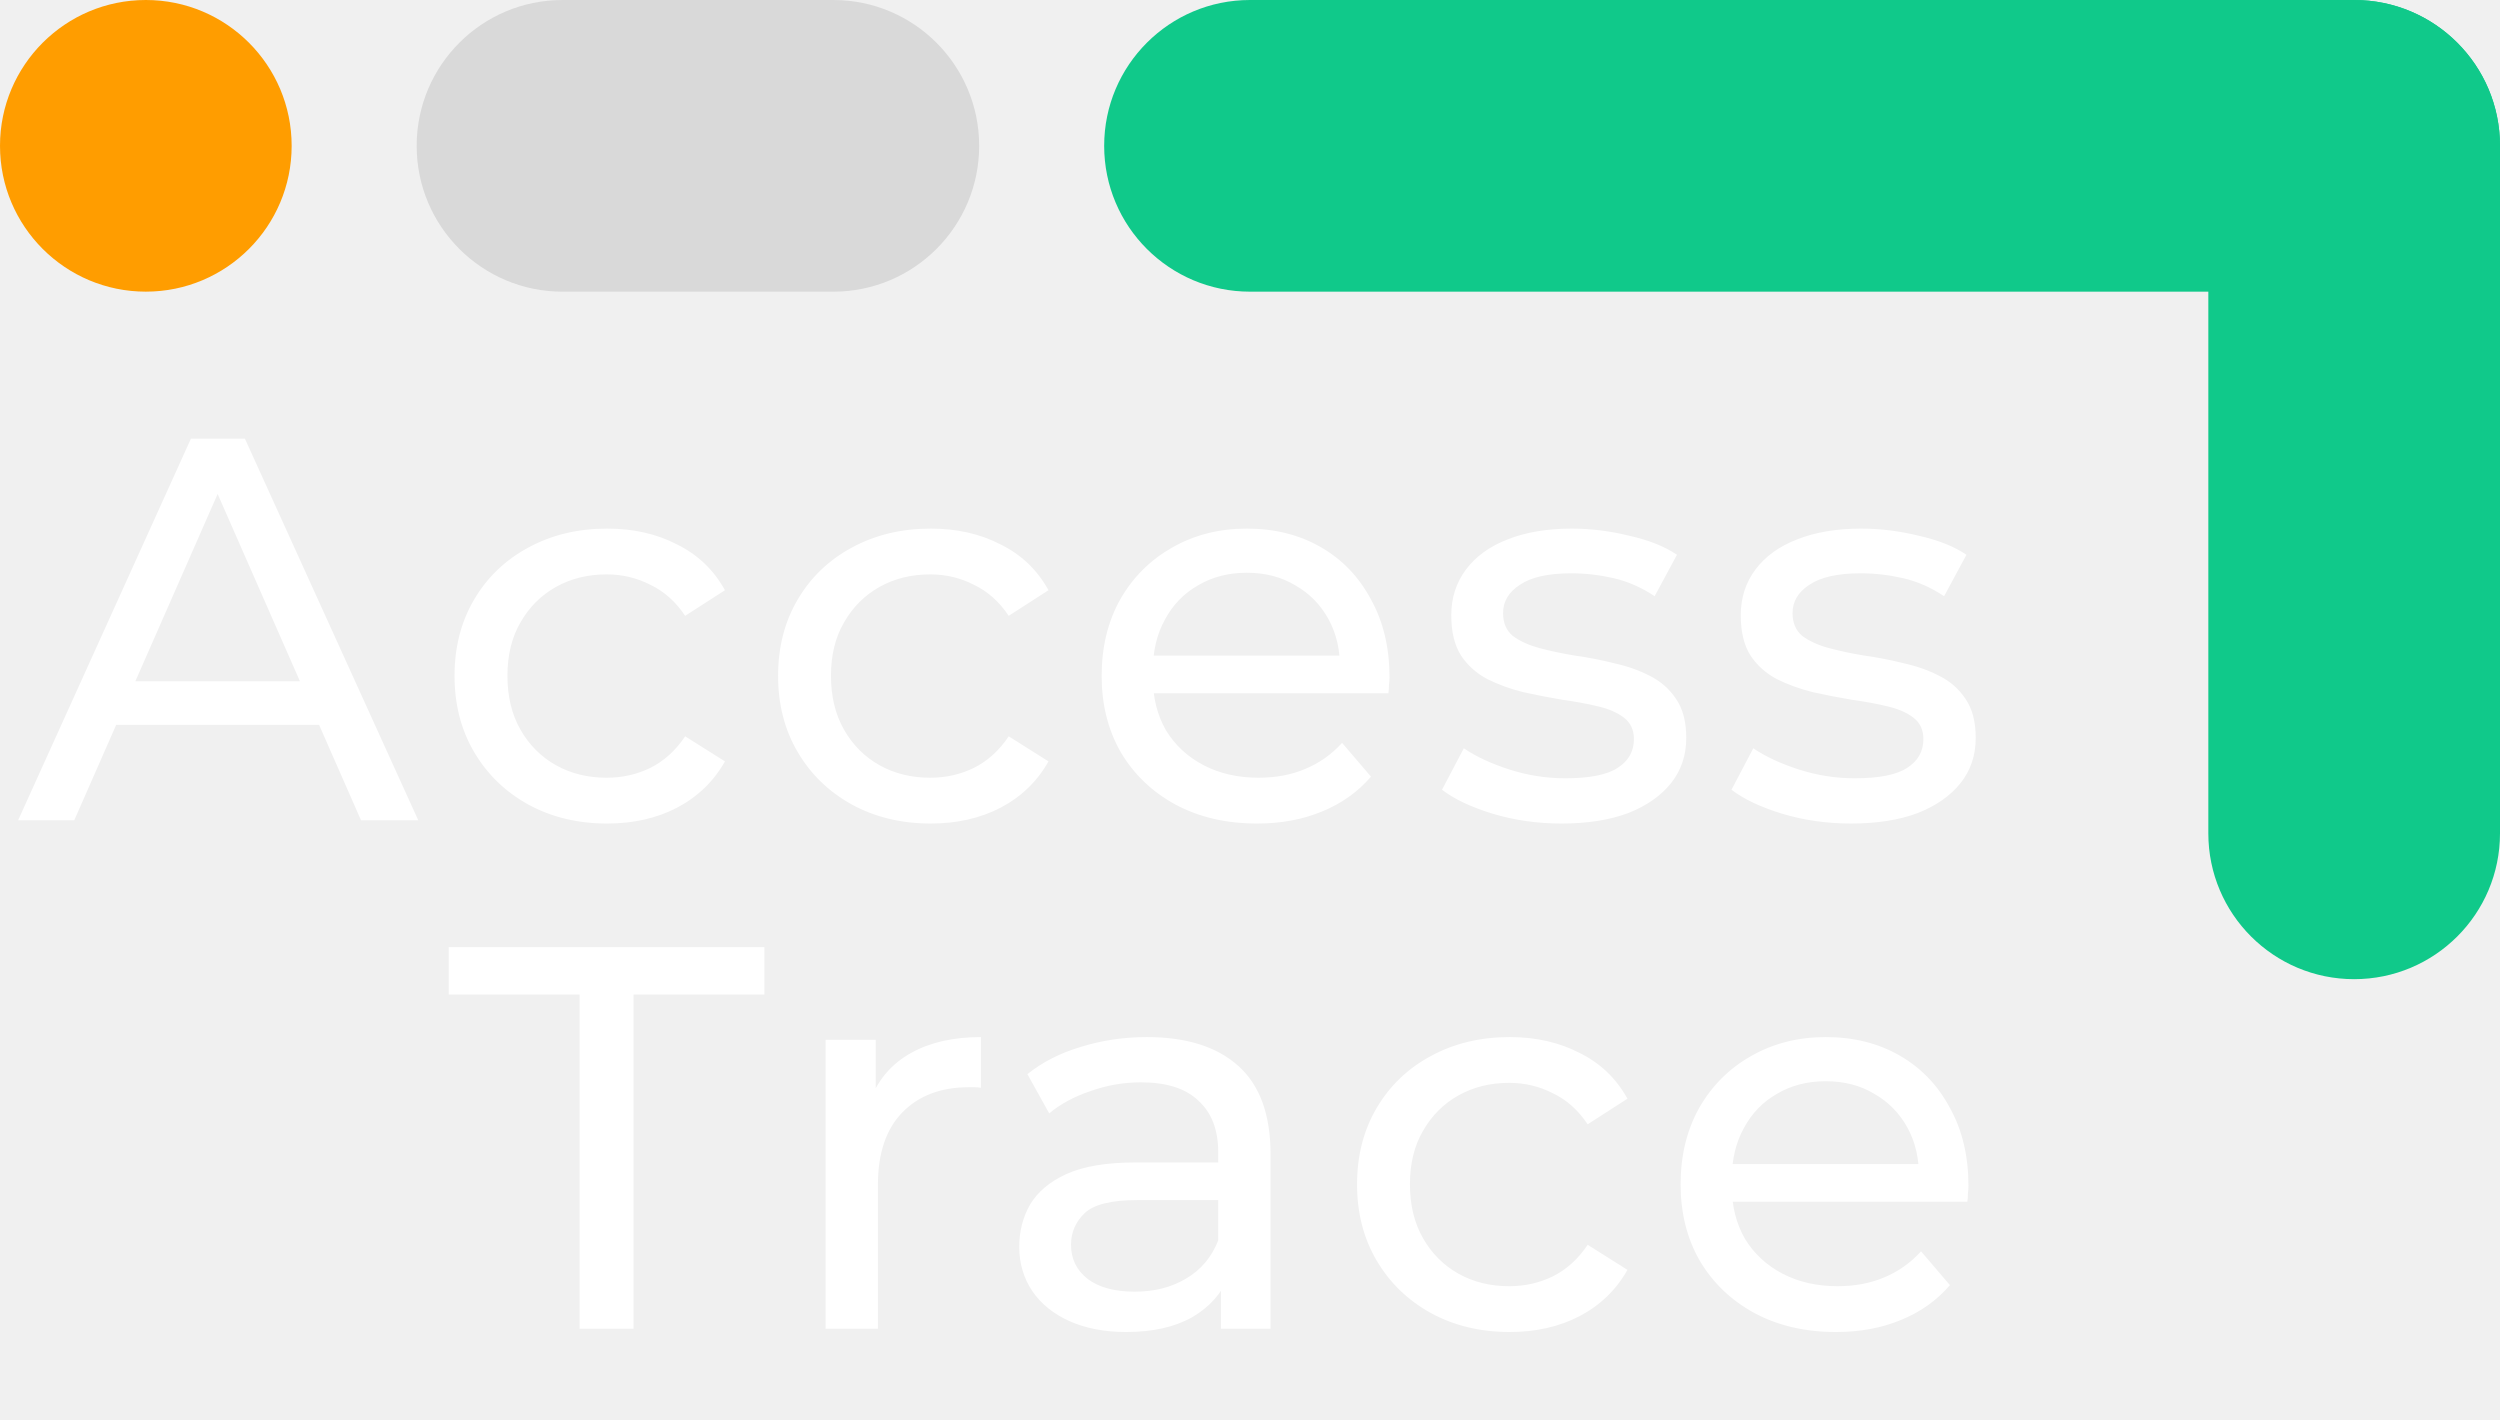
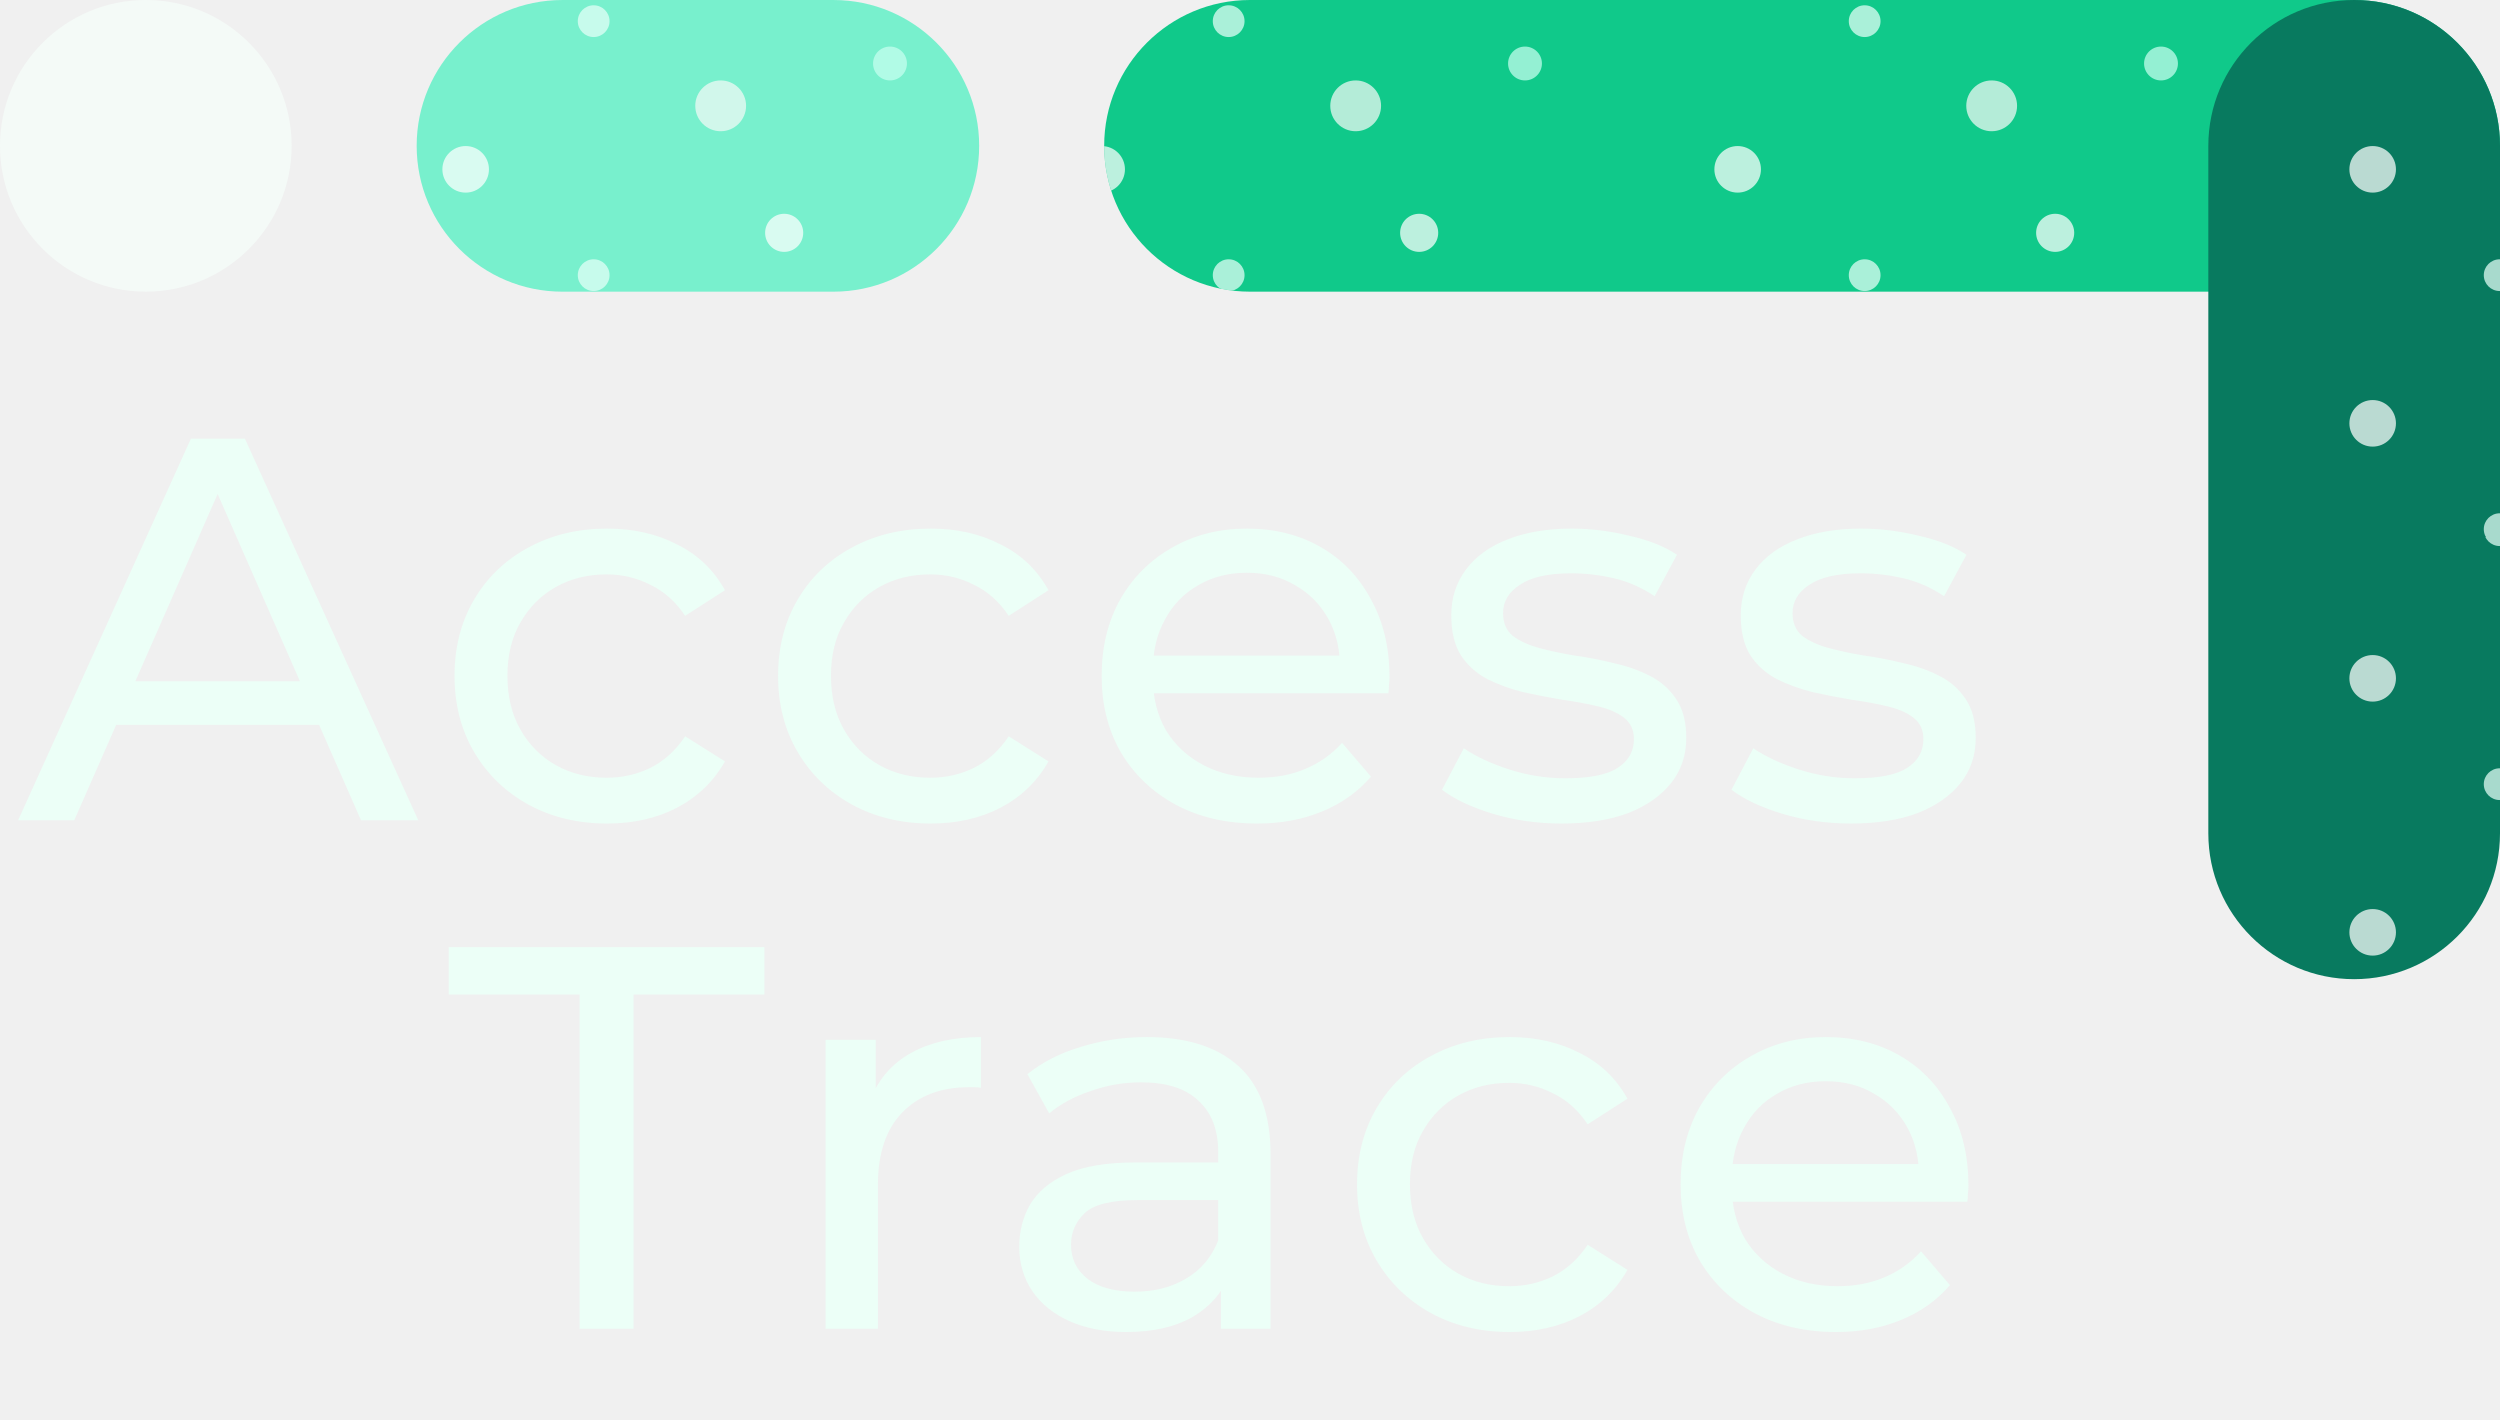
<svg xmlns="http://www.w3.org/2000/svg" width="118" height="67" viewBox="0 0 118 67" fill="none">
-   <rect x="52.117" width="65.883" height="13.767" rx="6.883" fill="#10C98A" />
-   <rect x="118" width="46.217" height="13.767" rx="6.883" transform="rotate(90 118 0)" fill="#10C98A" />
-   <rect x="46.217" width="13.767" height="26.55" rx="6.883" transform="rotate(90 46.2167 0)" fill="#D9D9D9" />
-   <circle cx="6.883" cy="6.883" r="6.883" fill="#FF9D00" />
-   <path d="M0.855 38.717L9.012 20.704H11.559L19.742 38.717H17.04L9.758 22.145H10.787L3.505 38.717H0.855ZM4.329 34.214L5.023 32.155H15.162L15.908 34.214H4.329ZM28.66 38.871C27.27 38.871 26.026 38.571 24.928 37.97C23.848 37.37 22.998 36.547 22.381 35.5C21.763 34.454 21.454 33.253 21.454 31.898C21.454 30.542 21.763 29.341 22.381 28.295C22.998 27.248 23.848 26.434 24.928 25.85C26.026 25.25 27.27 24.95 28.66 24.95C29.895 24.95 30.993 25.198 31.953 25.696C32.931 26.176 33.686 26.897 34.218 27.858L32.339 29.067C31.893 28.398 31.344 27.909 30.692 27.6C30.058 27.274 29.372 27.111 28.634 27.111C27.742 27.111 26.944 27.309 26.241 27.703C25.537 28.098 24.98 28.655 24.568 29.376C24.157 30.079 23.951 30.92 23.951 31.898C23.951 32.875 24.157 33.725 24.568 34.445C24.98 35.166 25.537 35.723 26.241 36.118C26.944 36.512 27.742 36.709 28.634 36.709C29.372 36.709 30.058 36.555 30.692 36.246C31.344 35.92 31.893 35.423 32.339 34.754L34.218 35.938C33.686 36.881 32.931 37.61 31.953 38.125C30.993 38.622 29.895 38.871 28.66 38.871ZM43.931 38.871C42.542 38.871 41.298 38.571 40.2 37.97C39.119 37.37 38.27 36.547 37.653 35.5C37.035 34.454 36.726 33.253 36.726 31.898C36.726 30.542 37.035 29.341 37.653 28.295C38.27 27.248 39.119 26.434 40.2 25.85C41.298 25.25 42.542 24.95 43.931 24.95C45.166 24.95 46.264 25.198 47.225 25.696C48.203 26.176 48.958 26.897 49.489 27.858L47.611 29.067C47.165 28.398 46.616 27.909 45.964 27.6C45.329 27.274 44.643 27.111 43.906 27.111C43.014 27.111 42.216 27.309 41.513 27.703C40.809 28.098 40.252 28.655 39.84 29.376C39.428 30.079 39.222 30.92 39.222 31.898C39.222 32.875 39.428 33.725 39.84 34.445C40.252 35.166 40.809 35.723 41.513 36.118C42.216 36.512 43.014 36.709 43.906 36.709C44.643 36.709 45.329 36.555 45.964 36.246C46.616 35.92 47.165 35.423 47.611 34.754L49.489 35.938C48.958 36.881 48.203 37.61 47.225 38.125C46.264 38.622 45.166 38.871 43.931 38.871ZM59.332 38.871C57.873 38.871 56.587 38.571 55.472 37.97C54.374 37.37 53.516 36.547 52.898 35.5C52.298 34.454 51.998 33.253 51.998 31.898C51.998 30.542 52.289 29.341 52.873 28.295C53.473 27.248 54.288 26.434 55.317 25.85C56.364 25.25 57.539 24.95 58.843 24.95C60.164 24.95 61.33 25.241 62.342 25.825C63.355 26.408 64.144 27.231 64.71 28.295C65.293 29.341 65.585 30.568 65.585 31.975C65.585 32.078 65.576 32.198 65.559 32.335C65.559 32.472 65.55 32.601 65.533 32.721H53.928V30.945H64.246L63.243 31.563C63.26 30.688 63.08 29.908 62.703 29.221C62.325 28.535 61.802 28.003 61.133 27.626C60.481 27.231 59.718 27.034 58.843 27.034C57.985 27.034 57.222 27.231 56.553 27.626C55.883 28.003 55.36 28.544 54.983 29.247C54.605 29.933 54.417 30.722 54.417 31.614V32.026C54.417 32.935 54.623 33.75 55.034 34.471C55.463 35.174 56.055 35.723 56.81 36.118C57.565 36.512 58.431 36.709 59.409 36.709C60.215 36.709 60.944 36.572 61.596 36.298C62.265 36.023 62.848 35.612 63.346 35.063L64.71 36.658C64.092 37.379 63.32 37.928 62.394 38.305C61.485 38.682 60.464 38.871 59.332 38.871ZM73.698 38.871C72.566 38.871 71.485 38.717 70.456 38.408C69.444 38.099 68.646 37.722 68.063 37.276L69.092 35.32C69.675 35.715 70.396 36.049 71.254 36.324C72.111 36.598 72.986 36.735 73.878 36.735C75.028 36.735 75.851 36.572 76.349 36.246C76.863 35.92 77.121 35.466 77.121 34.883C77.121 34.454 76.966 34.119 76.657 33.879C76.349 33.639 75.937 33.459 75.422 33.339C74.925 33.218 74.367 33.116 73.75 33.03C73.132 32.927 72.514 32.807 71.897 32.669C71.279 32.515 70.713 32.309 70.199 32.052C69.684 31.777 69.272 31.409 68.963 30.945C68.655 30.465 68.5 29.83 68.5 29.041C68.5 28.218 68.732 27.497 69.195 26.88C69.658 26.262 70.31 25.79 71.151 25.464C72.008 25.121 73.021 24.95 74.187 24.95C75.079 24.95 75.98 25.061 76.889 25.284C77.815 25.49 78.57 25.79 79.153 26.185L78.099 28.141C77.481 27.729 76.838 27.446 76.169 27.291C75.499 27.137 74.831 27.06 74.161 27.06C73.081 27.06 72.274 27.24 71.743 27.6C71.211 27.943 70.945 28.389 70.945 28.938C70.945 29.401 71.099 29.762 71.408 30.019C71.734 30.259 72.146 30.448 72.643 30.585C73.158 30.722 73.724 30.843 74.341 30.945C74.959 31.031 75.577 31.151 76.194 31.306C76.812 31.443 77.369 31.64 77.867 31.898C78.382 32.155 78.793 32.515 79.102 32.978C79.428 33.441 79.591 34.059 79.591 34.831C79.591 35.654 79.351 36.366 78.871 36.967C78.39 37.567 77.713 38.039 76.838 38.382C75.963 38.708 74.916 38.871 73.698 38.871ZM87.362 38.871C86.229 38.871 85.149 38.717 84.119 38.408C83.107 38.099 82.309 37.722 81.726 37.276L82.755 35.32C83.339 35.715 84.059 36.049 84.917 36.324C85.775 36.598 86.65 36.735 87.542 36.735C88.691 36.735 89.515 36.572 90.012 36.246C90.527 35.92 90.784 35.466 90.784 34.883C90.784 34.454 90.63 34.119 90.321 33.879C90.012 33.639 89.6 33.459 89.086 33.339C88.588 33.218 88.031 33.116 87.413 33.03C86.796 32.927 86.178 32.807 85.56 32.669C84.943 32.515 84.377 32.309 83.862 32.052C83.347 31.777 82.936 31.409 82.627 30.945C82.318 30.465 82.164 29.83 82.164 29.041C82.164 28.218 82.395 27.497 82.858 26.88C83.322 26.262 83.974 25.79 84.814 25.464C85.672 25.121 86.684 24.95 87.85 24.95C88.743 24.95 89.643 25.061 90.552 25.284C91.479 25.49 92.234 25.79 92.817 26.185L91.762 28.141C91.144 27.729 90.501 27.446 89.832 27.291C89.163 27.137 88.494 27.06 87.825 27.06C86.744 27.06 85.938 27.24 85.406 27.6C84.874 27.943 84.608 28.389 84.608 28.938C84.608 29.401 84.763 29.762 85.071 30.019C85.397 30.259 85.809 30.448 86.307 30.585C86.821 30.722 87.387 30.843 88.005 30.945C88.623 31.031 89.24 31.151 89.858 31.306C90.475 31.443 91.033 31.64 91.53 31.898C92.045 32.155 92.457 32.515 92.765 32.978C93.091 33.441 93.254 34.059 93.254 34.831C93.254 35.654 93.014 36.366 92.534 36.967C92.053 37.567 91.376 38.039 90.501 38.382C89.626 38.708 88.58 38.871 87.362 38.871ZM27.356 62.717V46.943H21.18V44.704H36.08V46.943H29.904V62.717H27.356ZM38.967 62.717V49.078H41.334V52.784L41.103 51.858C41.48 50.914 42.115 50.194 43.007 49.696C43.899 49.199 44.997 48.95 46.301 48.95V51.343C46.198 51.326 46.095 51.317 45.992 51.317C45.906 51.317 45.821 51.317 45.735 51.317C44.414 51.317 43.367 51.712 42.595 52.501C41.824 53.29 41.438 54.431 41.438 55.923V62.717H38.967ZM57.629 62.717V59.835L57.5 59.294V54.379C57.5 53.333 57.191 52.527 56.574 51.961C55.973 51.377 55.064 51.086 53.846 51.086C53.04 51.086 52.251 51.223 51.479 51.497C50.707 51.755 50.055 52.106 49.523 52.552L48.494 50.7C49.197 50.133 50.038 49.705 51.015 49.413C52.01 49.104 53.048 48.95 54.129 48.95C55.999 48.95 57.44 49.404 58.452 50.314C59.464 51.223 59.97 52.612 59.97 54.482V62.717H57.629ZM53.151 62.871C52.139 62.871 51.247 62.7 50.475 62.356C49.72 62.013 49.137 61.542 48.725 60.941C48.313 60.324 48.108 59.629 48.108 58.857C48.108 58.119 48.279 57.45 48.622 56.85C48.983 56.249 49.557 55.769 50.346 55.409C51.153 55.048 52.233 54.868 53.589 54.868H57.912V56.644H53.692C52.456 56.644 51.624 56.85 51.196 57.261C50.767 57.673 50.552 58.171 50.552 58.754C50.552 59.423 50.818 59.963 51.35 60.375C51.882 60.77 52.619 60.967 53.563 60.967C54.489 60.967 55.296 60.761 55.982 60.349C56.685 59.938 57.191 59.337 57.5 58.548L57.989 60.246C57.663 61.053 57.088 61.696 56.265 62.176C55.441 62.639 54.404 62.871 53.151 62.871ZM71.258 62.871C69.868 62.871 68.625 62.571 67.527 61.97C66.446 61.37 65.597 60.547 64.979 59.5C64.362 58.454 64.053 57.253 64.053 55.898C64.053 54.542 64.362 53.342 64.979 52.295C65.597 51.248 66.446 50.434 67.527 49.85C68.625 49.25 69.868 48.95 71.258 48.95C72.493 48.95 73.591 49.199 74.552 49.696C75.53 50.176 76.284 50.897 76.816 51.858L74.938 53.067C74.492 52.398 73.943 51.909 73.291 51.6C72.656 51.274 71.97 51.111 71.232 51.111C70.34 51.111 69.543 51.309 68.839 51.703C68.136 52.098 67.578 52.655 67.167 53.376C66.755 54.079 66.549 54.92 66.549 55.898C66.549 56.875 66.755 57.725 67.167 58.445C67.578 59.166 68.136 59.723 68.839 60.118C69.543 60.512 70.34 60.709 71.232 60.709C71.97 60.709 72.656 60.555 73.291 60.246C73.943 59.92 74.492 59.423 74.938 58.754L76.816 59.938C76.284 60.881 75.53 61.61 74.552 62.125C73.591 62.622 72.493 62.871 71.258 62.871ZM86.658 62.871C85.2 62.871 83.914 62.571 82.799 61.97C81.701 61.37 80.843 60.547 80.225 59.5C79.625 58.454 79.325 57.253 79.325 55.898C79.325 54.542 79.616 53.342 80.2 52.295C80.8 51.248 81.615 50.434 82.644 49.85C83.691 49.25 84.866 48.95 86.169 48.95C87.49 48.95 88.657 49.241 89.669 49.825C90.681 50.408 91.47 51.231 92.037 52.295C92.62 53.342 92.911 54.568 92.911 55.975C92.911 56.078 92.903 56.198 92.886 56.335C92.886 56.472 92.877 56.601 92.86 56.721H81.255V54.945H91.573L90.57 55.563C90.587 54.688 90.407 53.908 90.029 53.221C89.652 52.535 89.129 52.003 88.46 51.626C87.808 51.231 87.044 51.034 86.169 51.034C85.312 51.034 84.548 51.231 83.879 51.626C83.21 52.003 82.687 52.544 82.31 53.247C81.932 53.933 81.743 54.722 81.743 55.614V56.026C81.743 56.935 81.949 57.75 82.361 58.471C82.79 59.174 83.382 59.723 84.137 60.118C84.891 60.512 85.758 60.709 86.736 60.709C87.542 60.709 88.271 60.572 88.923 60.298C89.592 60.023 90.175 59.612 90.673 59.063L92.037 60.658C91.419 61.379 90.647 61.928 89.721 62.305C88.811 62.682 87.791 62.871 86.658 62.871Z" fill="white" />
+   <style>@media (prefers-reduced-motion: reduce) { .sparkle { display: none; } .sparkle-motion { display: none; } }</style>
+   <defs>
+     <pattern id="line-sparkles" width="30" height="12" patternUnits="userSpaceOnUse">
+       <circle class="sparkle" cx="4" cy="5" r="1.2" fill="#F4FAF7">
+         <animate attributeName="opacity" values="0;0.95;0.2;0" keyTimes="0;0.24;0.58;1" dur="1.8s" repeatCount="indefinite" />
+       </circle>
+       <circle class="sparkle" cx="12" cy="3" r="0.8" fill="#C8FFF0">
+         <animate attributeName="opacity" values="0;0.8;0.1;0" keyTimes="0;0.3;0.65;1" dur="2.3s" begin="-0.9s" repeatCount="indefinite" />
+       </circle>
+       <circle class="sparkle" cx="22" cy="8" r="1.1" fill="#FFFFFF">
+         <animate attributeName="opacity" values="0;0.9;0.12;0" keyTimes="0;0.2;0.55;1" dur="2s" begin="-1.2s" repeatCount="indefinite" />
+       </circle>
+       <circle class="sparkle" cx="28" cy="1" r="0.75" fill="#E6FFF8">
+         <animate attributeName="opacity" values="0;0.8;0.1;0" keyTimes="0;0.25;0.6;1" dur="1.6s" begin="-0.4s" repeatCount="indefinite" />
+       </circle>
+       <circle class="sparkle" cx="7" cy="11" r="0.9" fill="#FFFFFF">
+         <animate attributeName="opacity" values="0;0.8;0.12;0" keyTimes="0;0.25;0.62;1" dur="2.5s" begin="-1.8s" repeatCount="indefinite" />
+       </circle>
+       <animateTransform class="sparkle-motion" attributeName="patternTransform" type="translate" from="0 0" to="-30 0" dur="4s" repeatCount="indefinite" />
+     </pattern>
+     <clipPath id="logo-lines">
+       <rect x="52.117" width="65.883" height="13.767" rx="6.883" />
+       <rect x="118" width="46.217" height="13.767" rx="6.883" transform="rotate(90 118 0)" />
+       <rect x="46.217" width="13.767" height="26.55" rx="6.883" transform="rotate(90 46.2167 0)" />
+     </clipPath>
+   </defs>
+   <g>
+     <rect x="52.117" width="65.883" height="13.767" rx="6.883" fill="#10C98A" />
+     <rect x="118" width="46.217" height="13.767" rx="6.883" transform="rotate(90 118 0)" fill="#087A5F" />
+     <rect x="46.217" width="13.767" height="26.55" rx="6.883" transform="rotate(90 46.2167 0)" fill="#78F0CD" />
+     <circle cx="6.883" cy="6.883" r="6.883" fill="#F4FAF7" />
+     <rect width="170" height="67" fill="url(#line-sparkles)" clip-path="url(#logo-lines)" opacity="0.72" />
+   </g>
+   <path d="M0.855 38.717L9.012 20.704H11.559L19.742 38.717H17.04L9.758 22.145H10.787L3.505 38.717H0.855ZM4.329 34.214L5.023 32.155H15.162L15.908 34.214H4.329ZM28.66 38.871C27.27 38.871 26.026 38.571 24.928 37.97C23.848 37.37 22.998 36.547 22.381 35.5C21.763 34.454 21.454 33.253 21.454 31.898C21.454 30.542 21.763 29.341 22.381 28.295C22.998 27.248 23.848 26.434 24.928 25.85C26.026 25.25 27.27 24.95 28.66 24.95C29.895 24.95 30.993 25.198 31.953 25.696C32.931 26.176 33.686 26.897 34.218 27.858L32.339 29.067C31.893 28.398 31.344 27.909 30.692 27.6C30.058 27.274 29.372 27.111 28.634 27.111C27.742 27.111 26.944 27.309 26.241 27.703C25.537 28.098 24.98 28.655 24.568 29.376C24.157 30.079 23.951 30.92 23.951 31.898C23.951 32.875 24.157 33.725 24.568 34.445C24.98 35.166 25.537 35.723 26.241 36.118C26.944 36.512 27.742 36.709 28.634 36.709C29.372 36.709 30.058 36.555 30.692 36.246C31.344 35.92 31.893 35.423 32.339 34.754L34.218 35.938C33.686 36.881 32.931 37.61 31.953 38.125C30.993 38.622 29.895 38.871 28.66 38.871ZM43.931 38.871C42.542 38.871 41.298 38.571 40.2 37.97C39.119 37.37 38.27 36.547 37.653 35.5C37.035 34.454 36.726 33.253 36.726 31.898C36.726 30.542 37.035 29.341 37.653 28.295C38.27 27.248 39.119 26.434 40.2 25.85C41.298 25.25 42.542 24.95 43.931 24.95C45.166 24.95 46.264 25.198 47.225 25.696C48.203 26.176 48.958 26.897 49.489 27.858L47.611 29.067C47.165 28.398 46.616 27.909 45.964 27.6C45.329 27.274 44.643 27.111 43.906 27.111C43.014 27.111 42.216 27.309 41.513 27.703C40.809 28.098 40.252 28.655 39.84 29.376C39.428 30.079 39.222 30.92 39.222 31.898C39.222 32.875 39.428 33.725 39.84 34.445C40.252 35.166 40.809 35.723 41.513 36.118C42.216 36.512 43.014 36.709 43.906 36.709C44.643 36.709 45.329 36.555 45.964 36.246C46.616 35.92 47.165 35.423 47.611 34.754L49.489 35.938C48.958 36.881 48.203 37.61 47.225 38.125C46.264 38.622 45.166 38.871 43.931 38.871ZM59.332 38.871C57.873 38.871 56.587 38.571 55.472 37.97C54.374 37.37 53.516 36.547 52.898 35.5C52.298 34.454 51.998 33.253 51.998 31.898C51.998 30.542 52.289 29.341 52.873 28.295C53.473 27.248 54.288 26.434 55.317 25.85C56.364 25.25 57.539 24.95 58.843 24.95C60.164 24.95 61.33 25.241 62.342 25.825C63.355 26.408 64.144 27.231 64.71 28.295C65.293 29.341 65.585 30.568 65.585 31.975C65.585 32.078 65.576 32.198 65.559 32.335C65.559 32.472 65.55 32.601 65.533 32.721H53.928V30.945H64.246L63.243 31.563C63.26 30.688 63.08 29.908 62.703 29.221C62.325 28.535 61.802 28.003 61.133 27.626C60.481 27.231 59.718 27.034 58.843 27.034C57.985 27.034 57.222 27.231 56.553 27.626C55.883 28.003 55.36 28.544 54.983 29.247C54.605 29.933 54.417 30.722 54.417 31.614V32.026C54.417 32.935 54.623 33.75 55.034 34.471C55.463 35.174 56.055 35.723 56.81 36.118C57.565 36.512 58.431 36.709 59.409 36.709C60.215 36.709 60.944 36.572 61.596 36.298C62.265 36.023 62.848 35.612 63.346 35.063L64.71 36.658C64.092 37.379 63.32 37.928 62.394 38.305C61.485 38.682 60.464 38.871 59.332 38.871ZM73.698 38.871C72.566 38.871 71.485 38.717 70.456 38.408C69.444 38.099 68.646 37.722 68.063 37.276L69.092 35.32C69.675 35.715 70.396 36.049 71.254 36.324C72.111 36.598 72.986 36.735 73.878 36.735C75.028 36.735 75.851 36.572 76.349 36.246C76.863 35.92 77.121 35.466 77.121 34.883C77.121 34.454 76.966 34.119 76.657 33.879C76.349 33.639 75.937 33.459 75.422 33.339C74.925 33.218 74.367 33.116 73.75 33.03C73.132 32.927 72.514 32.807 71.897 32.669C71.279 32.515 70.713 32.309 70.199 32.052C69.684 31.777 69.272 31.409 68.963 30.945C68.655 30.465 68.5 29.83 68.5 29.041C68.5 28.218 68.732 27.497 69.195 26.88C69.658 26.262 70.31 25.79 71.151 25.464C72.008 25.121 73.021 24.95 74.187 24.95C75.079 24.95 75.98 25.061 76.889 25.284C77.815 25.49 78.57 25.79 79.153 26.185L78.099 28.141C77.481 27.729 76.838 27.446 76.169 27.291C75.499 27.137 74.831 27.06 74.161 27.06C73.081 27.06 72.274 27.24 71.743 27.6C71.211 27.943 70.945 28.389 70.945 28.938C70.945 29.401 71.099 29.762 71.408 30.019C71.734 30.259 72.146 30.448 72.643 30.585C73.158 30.722 73.724 30.843 74.341 30.945C74.959 31.031 75.577 31.151 76.194 31.306C76.812 31.443 77.369 31.64 77.867 31.898C78.382 32.155 78.793 32.515 79.102 32.978C79.428 33.441 79.591 34.059 79.591 34.831C79.591 35.654 79.351 36.366 78.871 36.967C78.39 37.567 77.713 38.039 76.838 38.382C75.963 38.708 74.916 38.871 73.698 38.871ZM87.362 38.871C86.229 38.871 85.149 38.717 84.119 38.408C83.107 38.099 82.309 37.722 81.726 37.276L82.755 35.32C83.339 35.715 84.059 36.049 84.917 36.324C85.775 36.598 86.65 36.735 87.542 36.735C88.691 36.735 89.515 36.572 90.012 36.246C90.527 35.92 90.784 35.466 90.784 34.883C90.784 34.454 90.63 34.119 90.321 33.879C90.012 33.639 89.6 33.459 89.086 33.339C88.588 33.218 88.031 33.116 87.413 33.03C86.796 32.927 86.178 32.807 85.56 32.669C84.943 32.515 84.377 32.309 83.862 32.052C83.347 31.777 82.936 31.409 82.627 30.945C82.318 30.465 82.164 29.83 82.164 29.041C82.164 28.218 82.395 27.497 82.858 26.88C83.322 26.262 83.974 25.79 84.814 25.464C85.672 25.121 86.684 24.95 87.85 24.95C88.743 24.95 89.643 25.061 90.552 25.284C91.479 25.49 92.234 25.79 92.817 26.185L91.762 28.141C91.144 27.729 90.501 27.446 89.832 27.291C89.163 27.137 88.494 27.06 87.825 27.06C86.744 27.06 85.938 27.24 85.406 27.6C84.874 27.943 84.608 28.389 84.608 28.938C84.608 29.401 84.763 29.762 85.071 30.019C85.397 30.259 85.809 30.448 86.307 30.585C86.821 30.722 87.387 30.843 88.005 30.945C88.623 31.031 89.24 31.151 89.858 31.306C90.475 31.443 91.033 31.64 91.53 31.898C92.045 32.155 92.457 32.515 92.765 32.978C93.091 33.441 93.254 34.059 93.254 34.831C93.254 35.654 93.014 36.366 92.534 36.967C92.053 37.567 91.376 38.039 90.501 38.382C89.626 38.708 88.58 38.871 87.362 38.871ZM27.356 62.717V46.943H21.18V44.704H36.08V46.943H29.904V62.717H27.356ZM38.967 62.717V49.078H41.334V52.784L41.103 51.858C41.48 50.914 42.115 50.194 43.007 49.696C43.899 49.199 44.997 48.95 46.301 48.95V51.343C46.198 51.326 46.095 51.317 45.992 51.317C45.906 51.317 45.821 51.317 45.735 51.317C44.414 51.317 43.367 51.712 42.595 52.501C41.824 53.29 41.438 54.431 41.438 55.923V62.717H38.967ZM57.629 62.717V59.835L57.5 59.294V54.379C57.5 53.333 57.191 52.527 56.574 51.961C55.973 51.377 55.064 51.086 53.846 51.086C53.04 51.086 52.251 51.223 51.479 51.497C50.707 51.755 50.055 52.106 49.523 52.552L48.494 50.7C49.197 50.133 50.038 49.705 51.015 49.413C52.01 49.104 53.048 48.95 54.129 48.95C55.999 48.95 57.44 49.404 58.452 50.314C59.464 51.223 59.97 52.612 59.97 54.482V62.717H57.629ZM53.151 62.871C52.139 62.871 51.247 62.7 50.475 62.356C49.72 62.013 49.137 61.542 48.725 60.941C48.313 60.324 48.108 59.629 48.108 58.857C48.108 58.119 48.279 57.45 48.622 56.85C48.983 56.249 49.557 55.769 50.346 55.409C51.153 55.048 52.233 54.868 53.589 54.868H57.912V56.644H53.692C52.456 56.644 51.624 56.85 51.196 57.261C50.767 57.673 50.552 58.171 50.552 58.754C50.552 59.423 50.818 59.963 51.35 60.375C51.882 60.77 52.619 60.967 53.563 60.967C54.489 60.967 55.296 60.761 55.982 60.349C56.685 59.938 57.191 59.337 57.5 58.548L57.989 60.246C57.663 61.053 57.088 61.696 56.265 62.176C55.441 62.639 54.404 62.871 53.151 62.871ZM71.258 62.871C69.868 62.871 68.625 62.571 67.527 61.97C66.446 61.37 65.597 60.547 64.979 59.5C64.362 58.454 64.053 57.253 64.053 55.898C64.053 54.542 64.362 53.342 64.979 52.295C65.597 51.248 66.446 50.434 67.527 49.85C68.625 49.25 69.868 48.95 71.258 48.95C72.493 48.95 73.591 49.199 74.552 49.696C75.53 50.176 76.284 50.897 76.816 51.858L74.938 53.067C74.492 52.398 73.943 51.909 73.291 51.6C72.656 51.274 71.97 51.111 71.232 51.111C70.34 51.111 69.543 51.309 68.839 51.703C68.136 52.098 67.578 52.655 67.167 53.376C66.755 54.079 66.549 54.92 66.549 55.898C66.549 56.875 66.755 57.725 67.167 58.445C67.578 59.166 68.136 59.723 68.839 60.118C69.543 60.512 70.34 60.709 71.232 60.709C71.97 60.709 72.656 60.555 73.291 60.246C73.943 59.92 74.492 59.423 74.938 58.754L76.816 59.938C76.284 60.881 75.53 61.61 74.552 62.125C73.591 62.622 72.493 62.871 71.258 62.871ZM86.658 62.871C85.2 62.871 83.914 62.571 82.799 61.97C81.701 61.37 80.843 60.547 80.225 59.5C79.625 58.454 79.325 57.253 79.325 55.898C79.325 54.542 79.616 53.342 80.2 52.295C80.8 51.248 81.615 50.434 82.644 49.85C83.691 49.25 84.866 48.95 86.169 48.95C87.49 48.95 88.657 49.241 89.669 49.825C90.681 50.408 91.47 51.231 92.037 52.295C92.62 53.342 92.911 54.568 92.911 55.975C92.911 56.078 92.903 56.198 92.886 56.335C92.886 56.472 92.877 56.601 92.86 56.721H81.255V54.945H91.573L90.57 55.563C90.587 54.688 90.407 53.908 90.029 53.221C89.652 52.535 89.129 52.003 88.46 51.626C87.808 51.231 87.044 51.034 86.169 51.034C85.312 51.034 84.548 51.231 83.879 51.626C83.21 52.003 82.687 52.544 82.31 53.247C81.932 53.933 81.743 54.722 81.743 55.614V56.026C81.743 56.935 81.949 57.75 82.361 58.471C82.79 59.174 83.382 59.723 84.137 60.118C84.891 60.512 85.758 60.709 86.736 60.709C87.542 60.709 88.271 60.572 88.923 60.298C89.592 60.023 90.175 59.612 90.673 59.063L92.037 60.658C91.419 61.379 90.647 61.928 89.721 62.305C88.811 62.682 87.791 62.871 86.658 62.871Z" fill="#ECFFF7" />
</svg>
